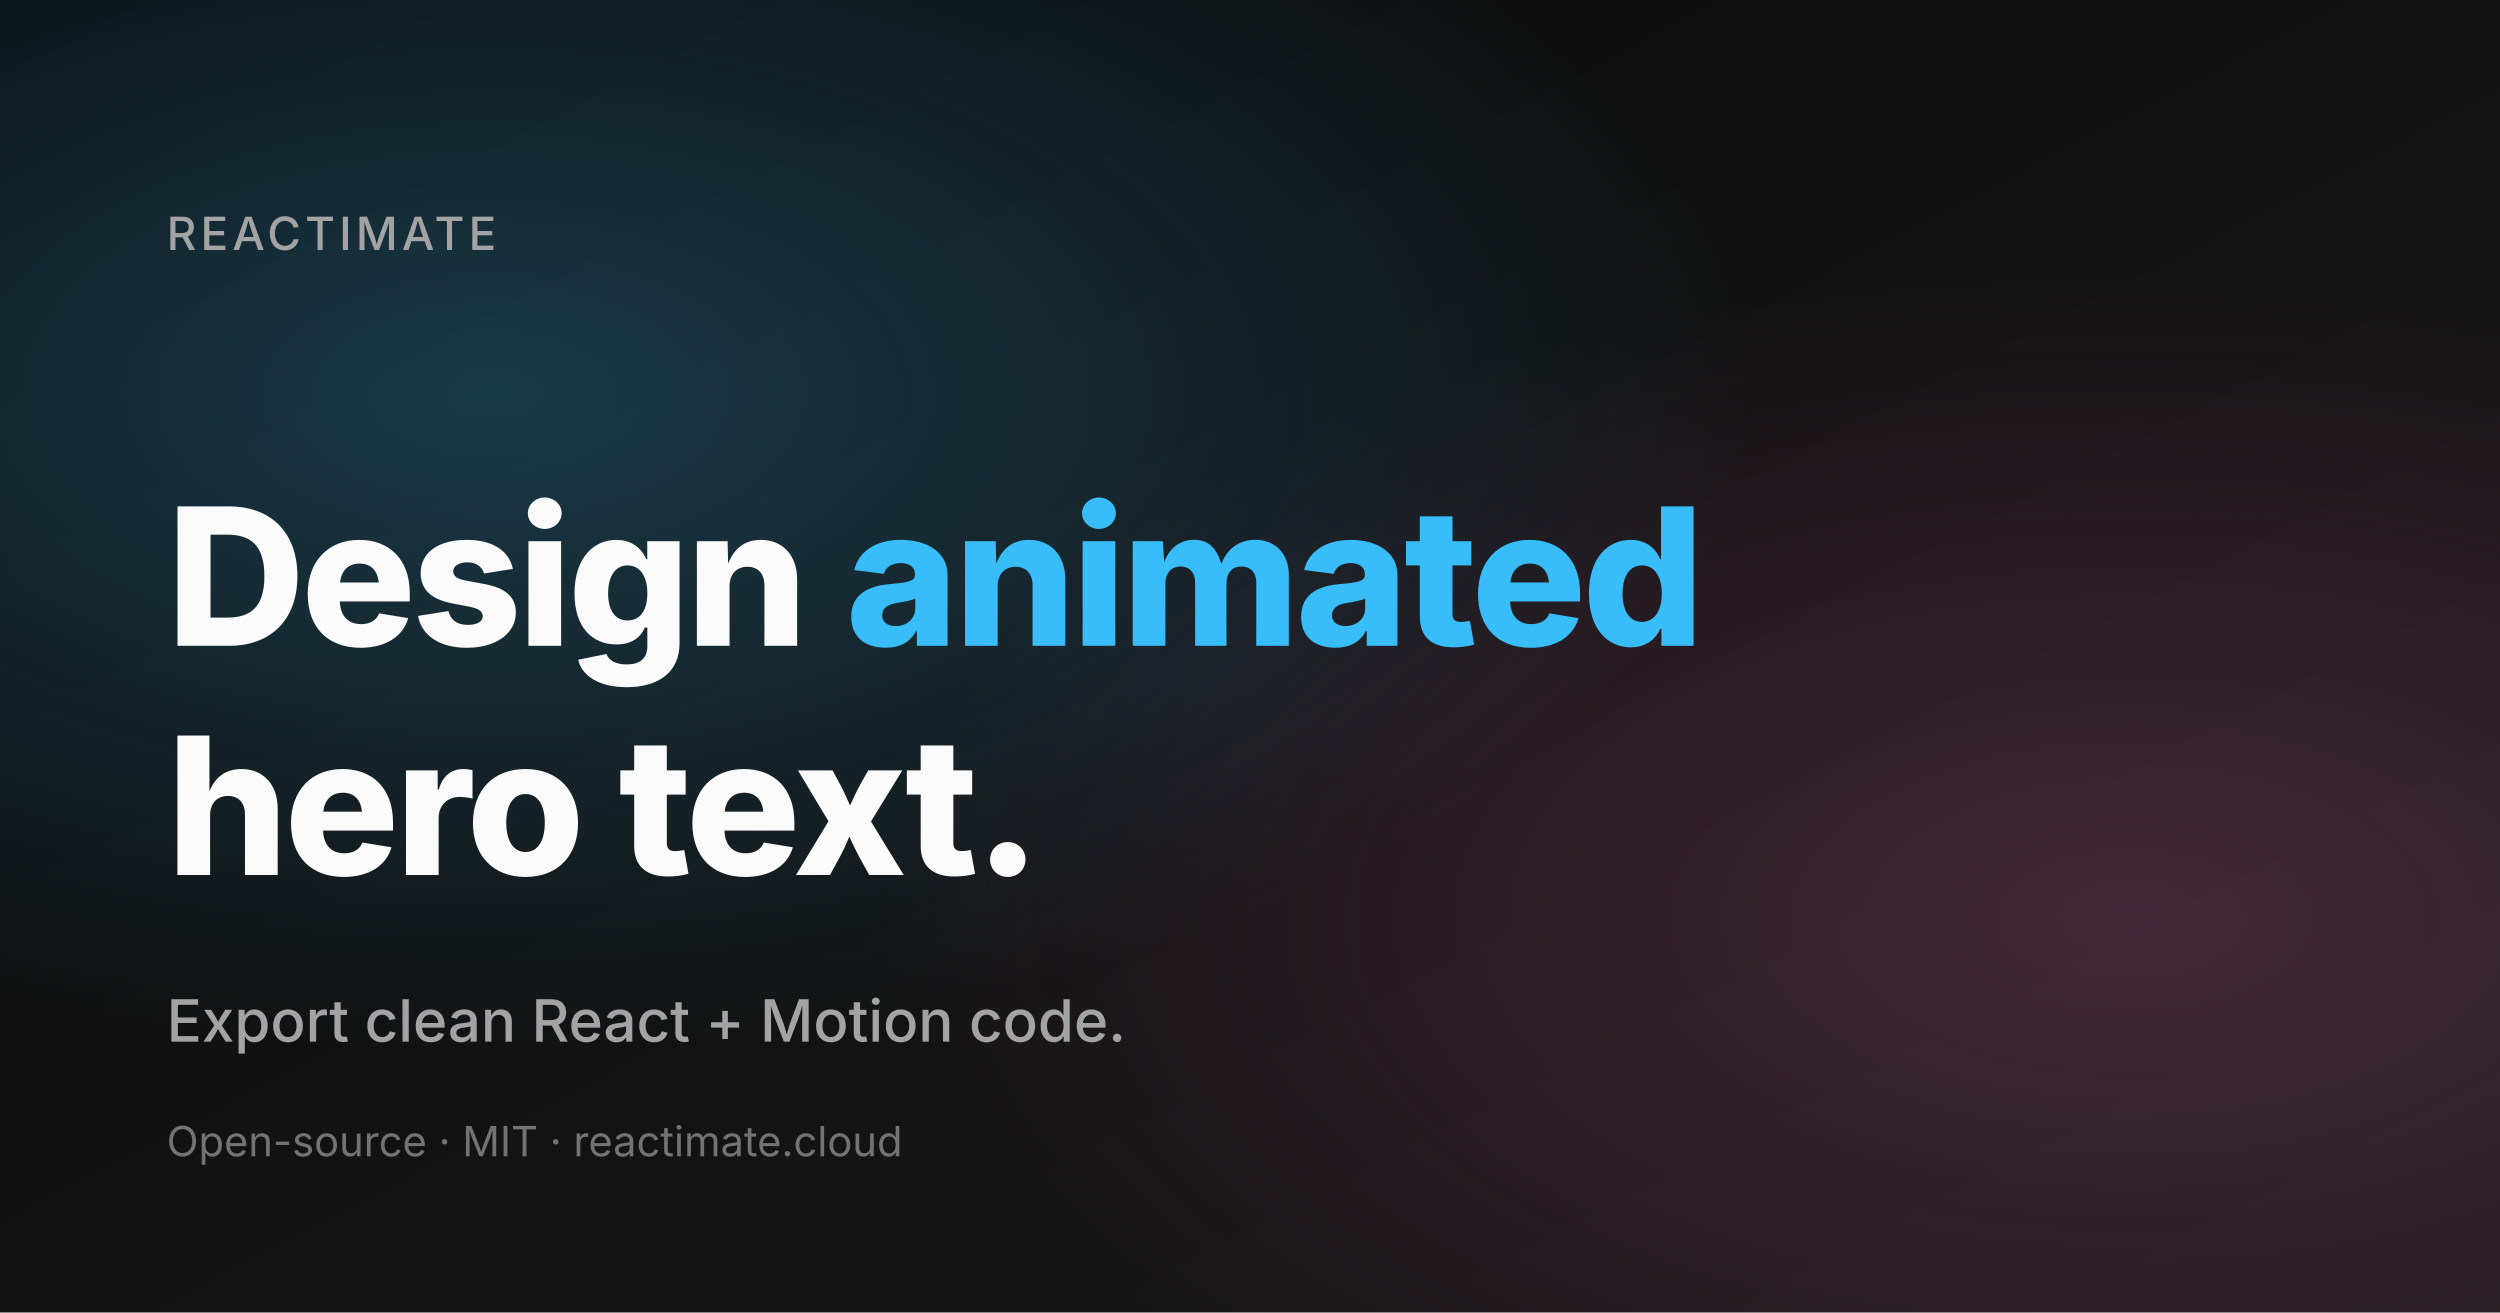
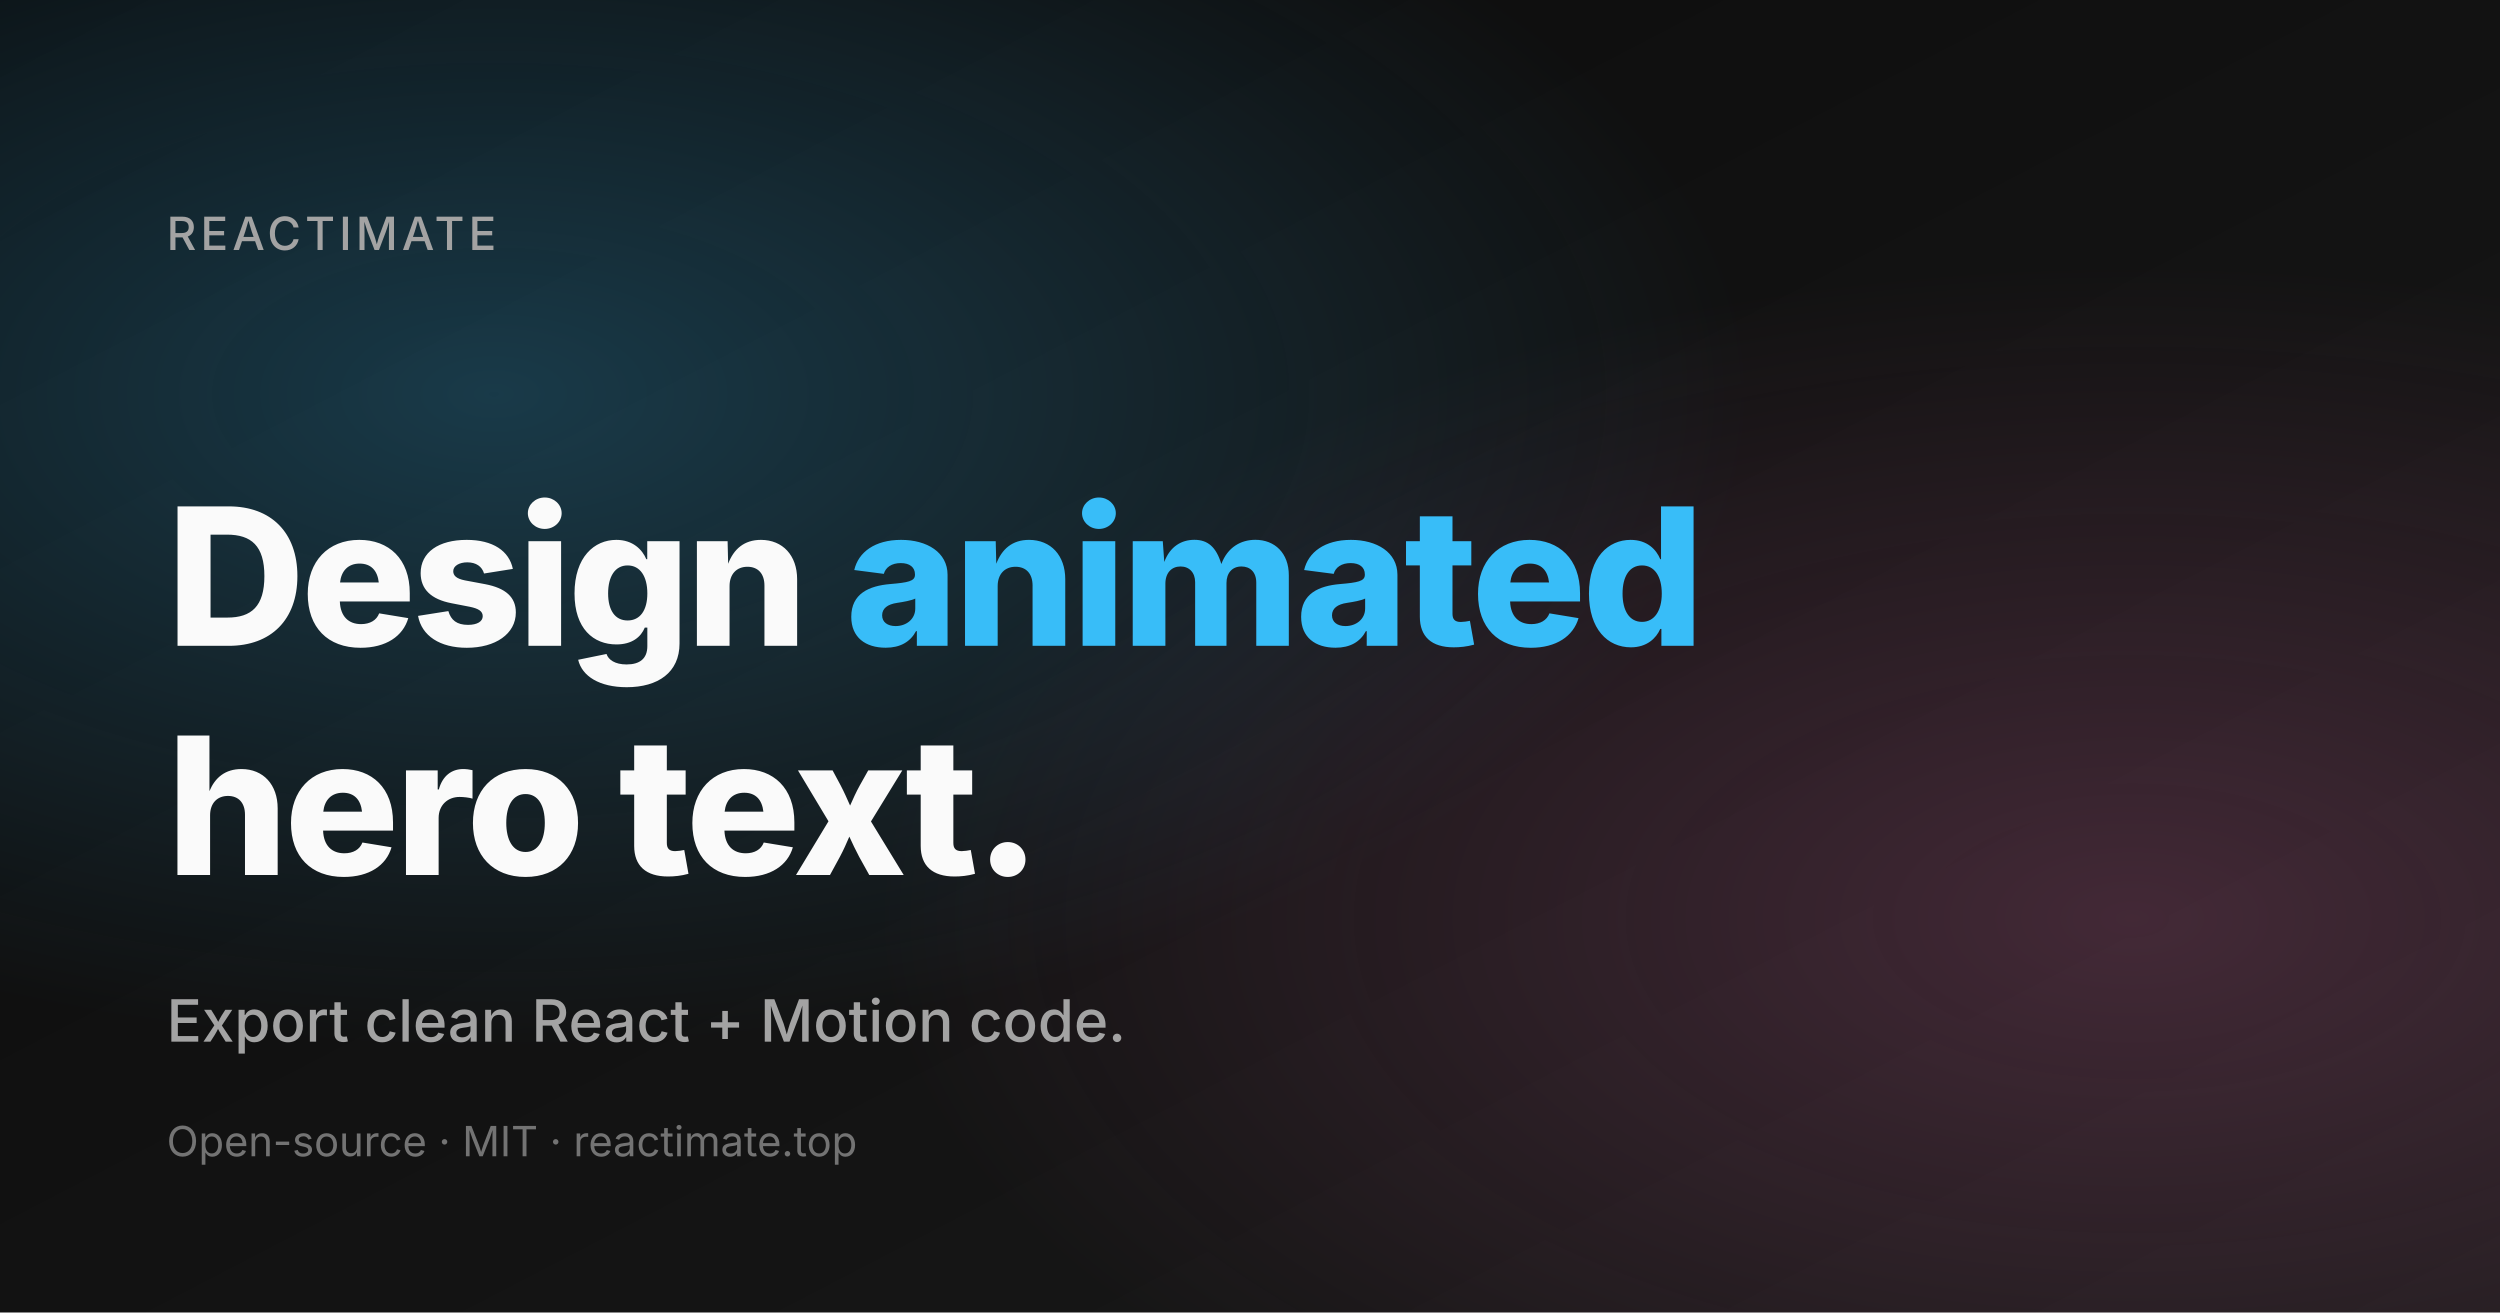
<svg xmlns="http://www.w3.org/2000/svg" width="1200" height="630" viewBox="0 0 1200 630" role="img" aria-label="reactimate — Hero Animator for React">
  <defs>
    <linearGradient id="bg" x1="0" y1="0" x2="1" y2="1">
      <stop offset="0" stop-color="#0a0a0a" />
      <stop offset="1" stop-color="#1a1a1a" />
    </linearGradient>
    <radialGradient id="glow1" cx="0.2" cy="0.3" r="0.5">
      <stop offset="0" stop-color="#38bdf8" stop-opacity="0.25" />
      <stop offset="1" stop-color="#38bdf8" stop-opacity="0" />
    </radialGradient>
    <radialGradient id="glow2" cx="0.85" cy="0.7" r="0.5">
      <stop offset="0" stop-color="#f472b6" stop-opacity="0.20" />
      <stop offset="1" stop-color="#f472b6" stop-opacity="0" />
    </radialGradient>
  </defs>
  <rect width="1200" height="630" fill="url(#bg)" />
  <rect width="1200" height="630" fill="url(#glow1)" />
  <rect width="1200" height="630" fill="url(#glow2)" />
  <g font-family="Inter, -apple-system, system-ui, Segoe UI, Roboto, sans-serif" fill="#fafafa">
    <text x="80" y="120" font-size="22" font-weight="500" letter-spacing="2" fill="#a3a3a3">REACTIMATE</text>
    <text x="80" y="310" font-size="92" font-weight="800" letter-spacing="-2">
      Design <tspan fill="#38bdf8">animated</tspan>
    </text>
    <text x="80" y="420" font-size="92" font-weight="800" letter-spacing="-2">
      hero text.
    </text>
    <text x="80" y="500" font-size="28" font-weight="500" fill="#a3a3a3">
      Export clean React + Motion code.
    </text>
    <text x="80" y="555" font-size="20" font-weight="400" fill="#737373">
-       Open-source · MIT · reactimate.cloud
+       Open-source · MIT · reactimate.top
    </text>
  </g>
</svg>
